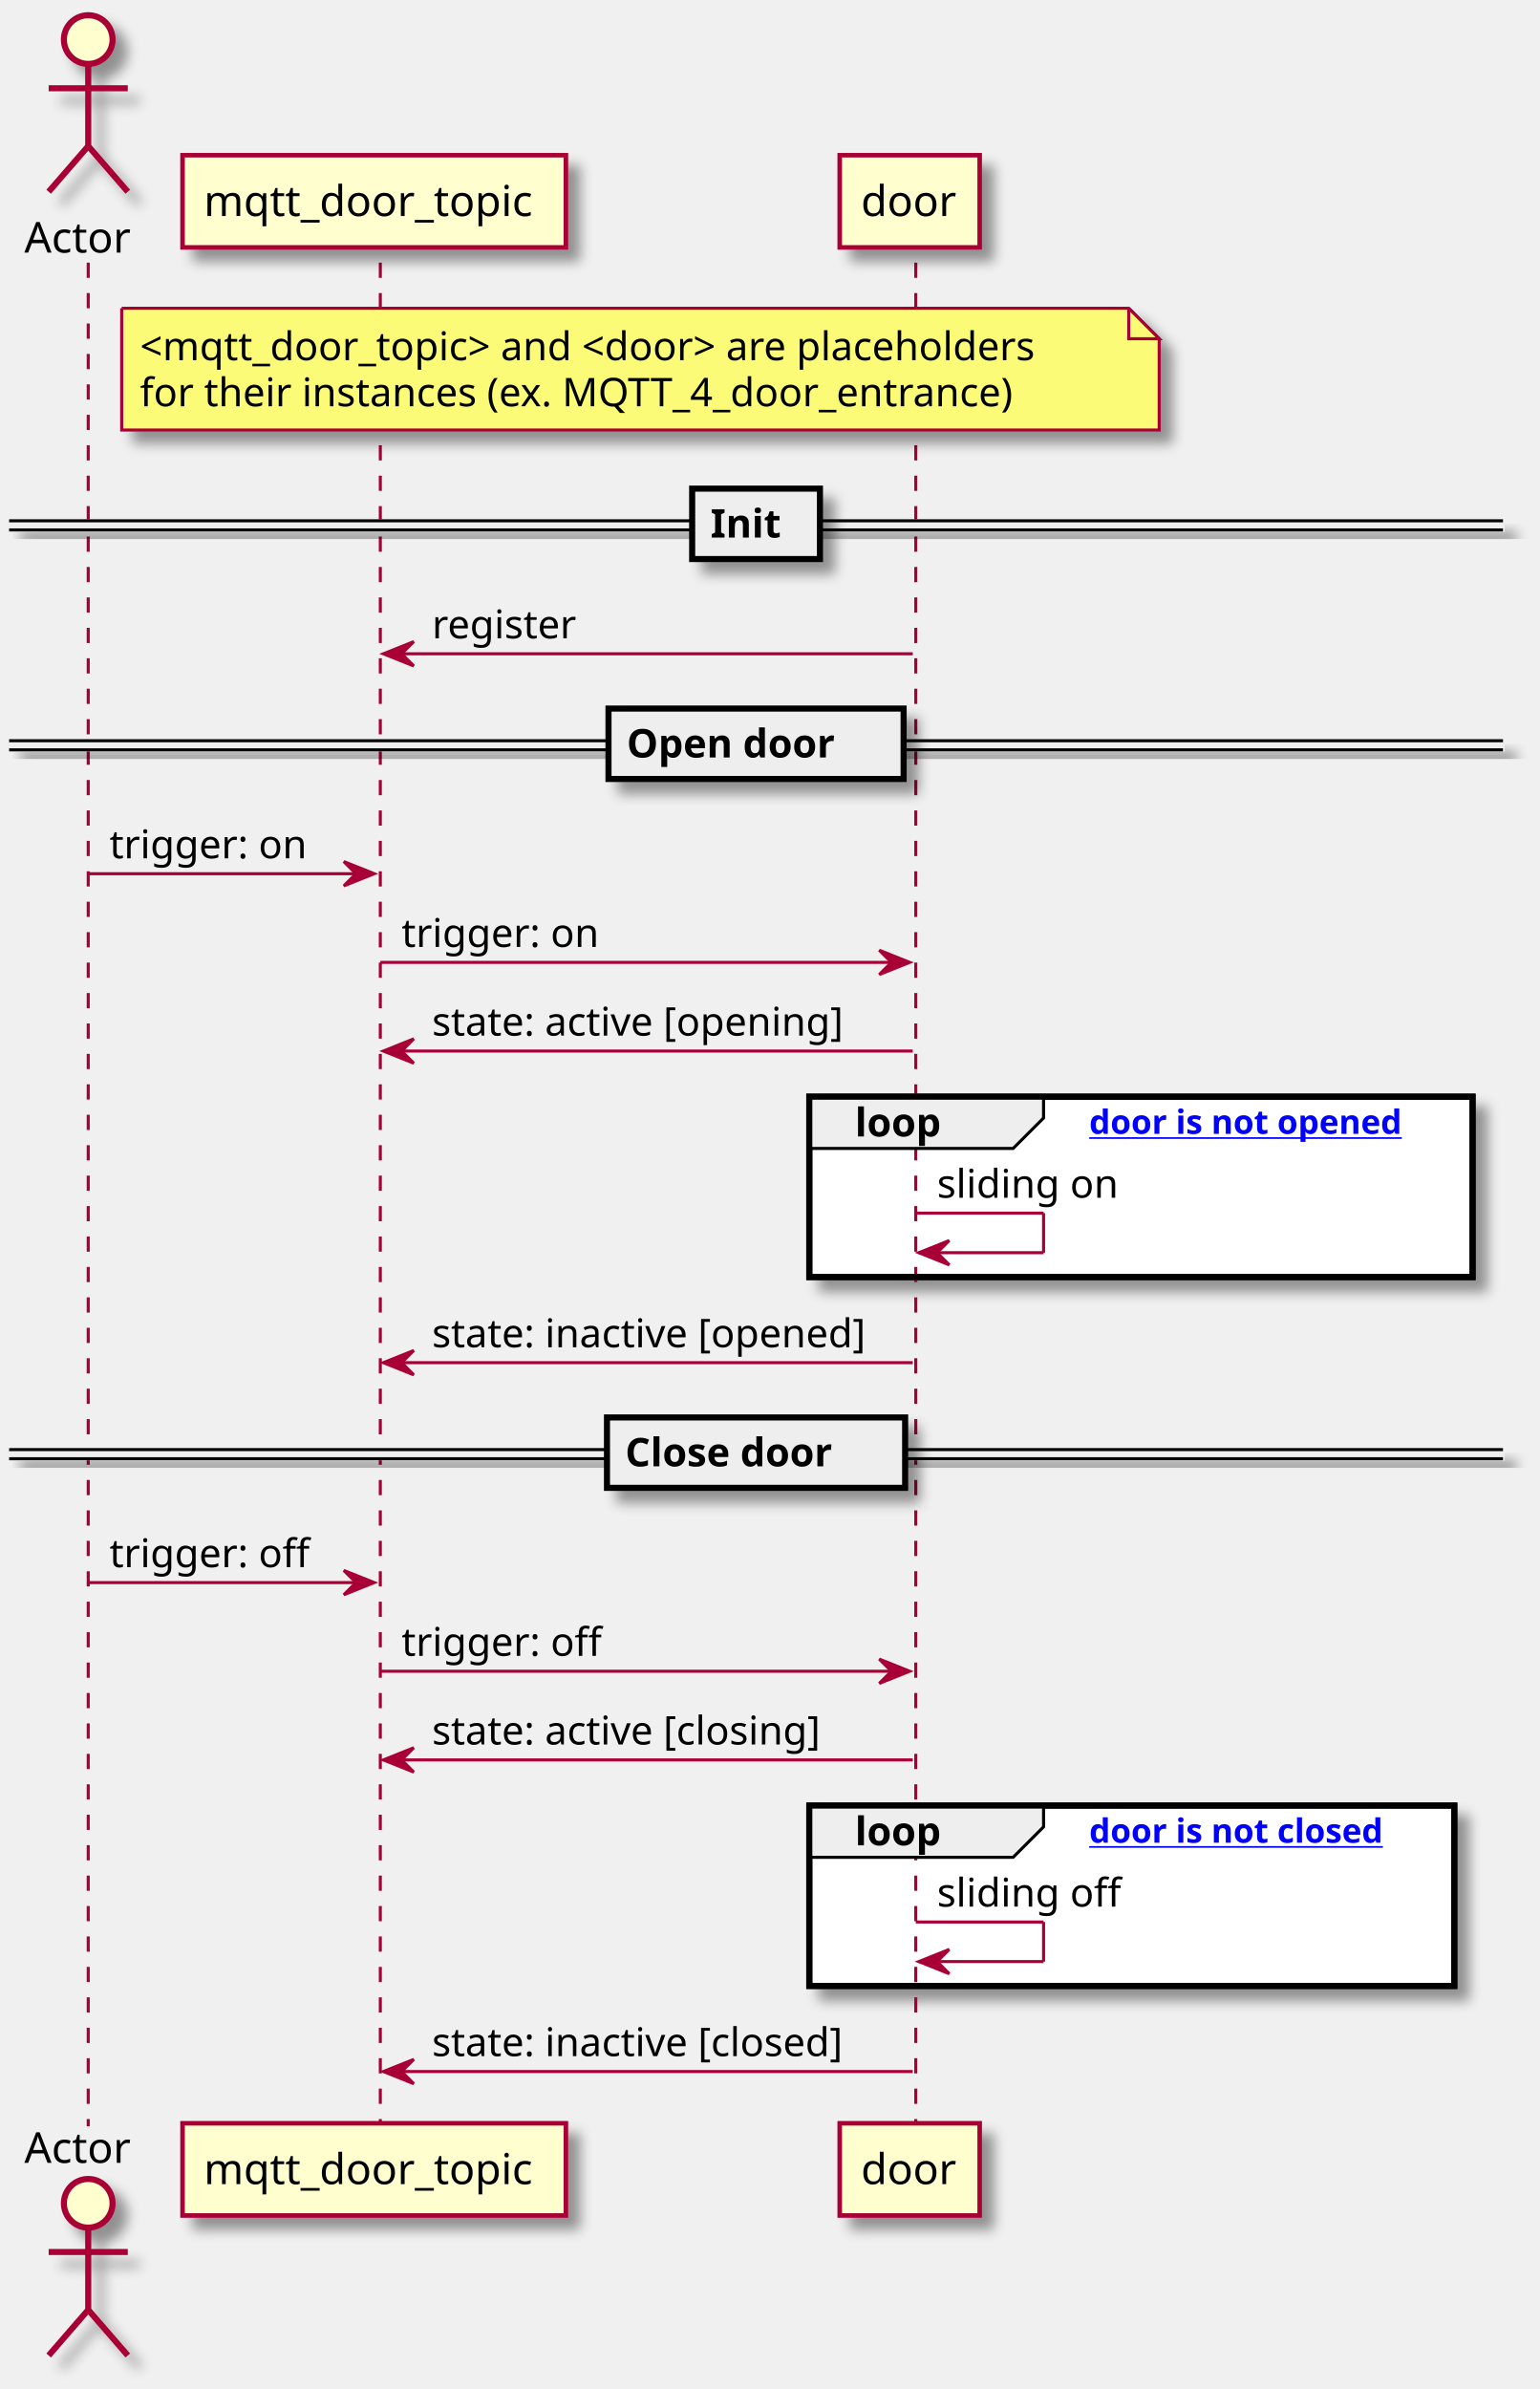
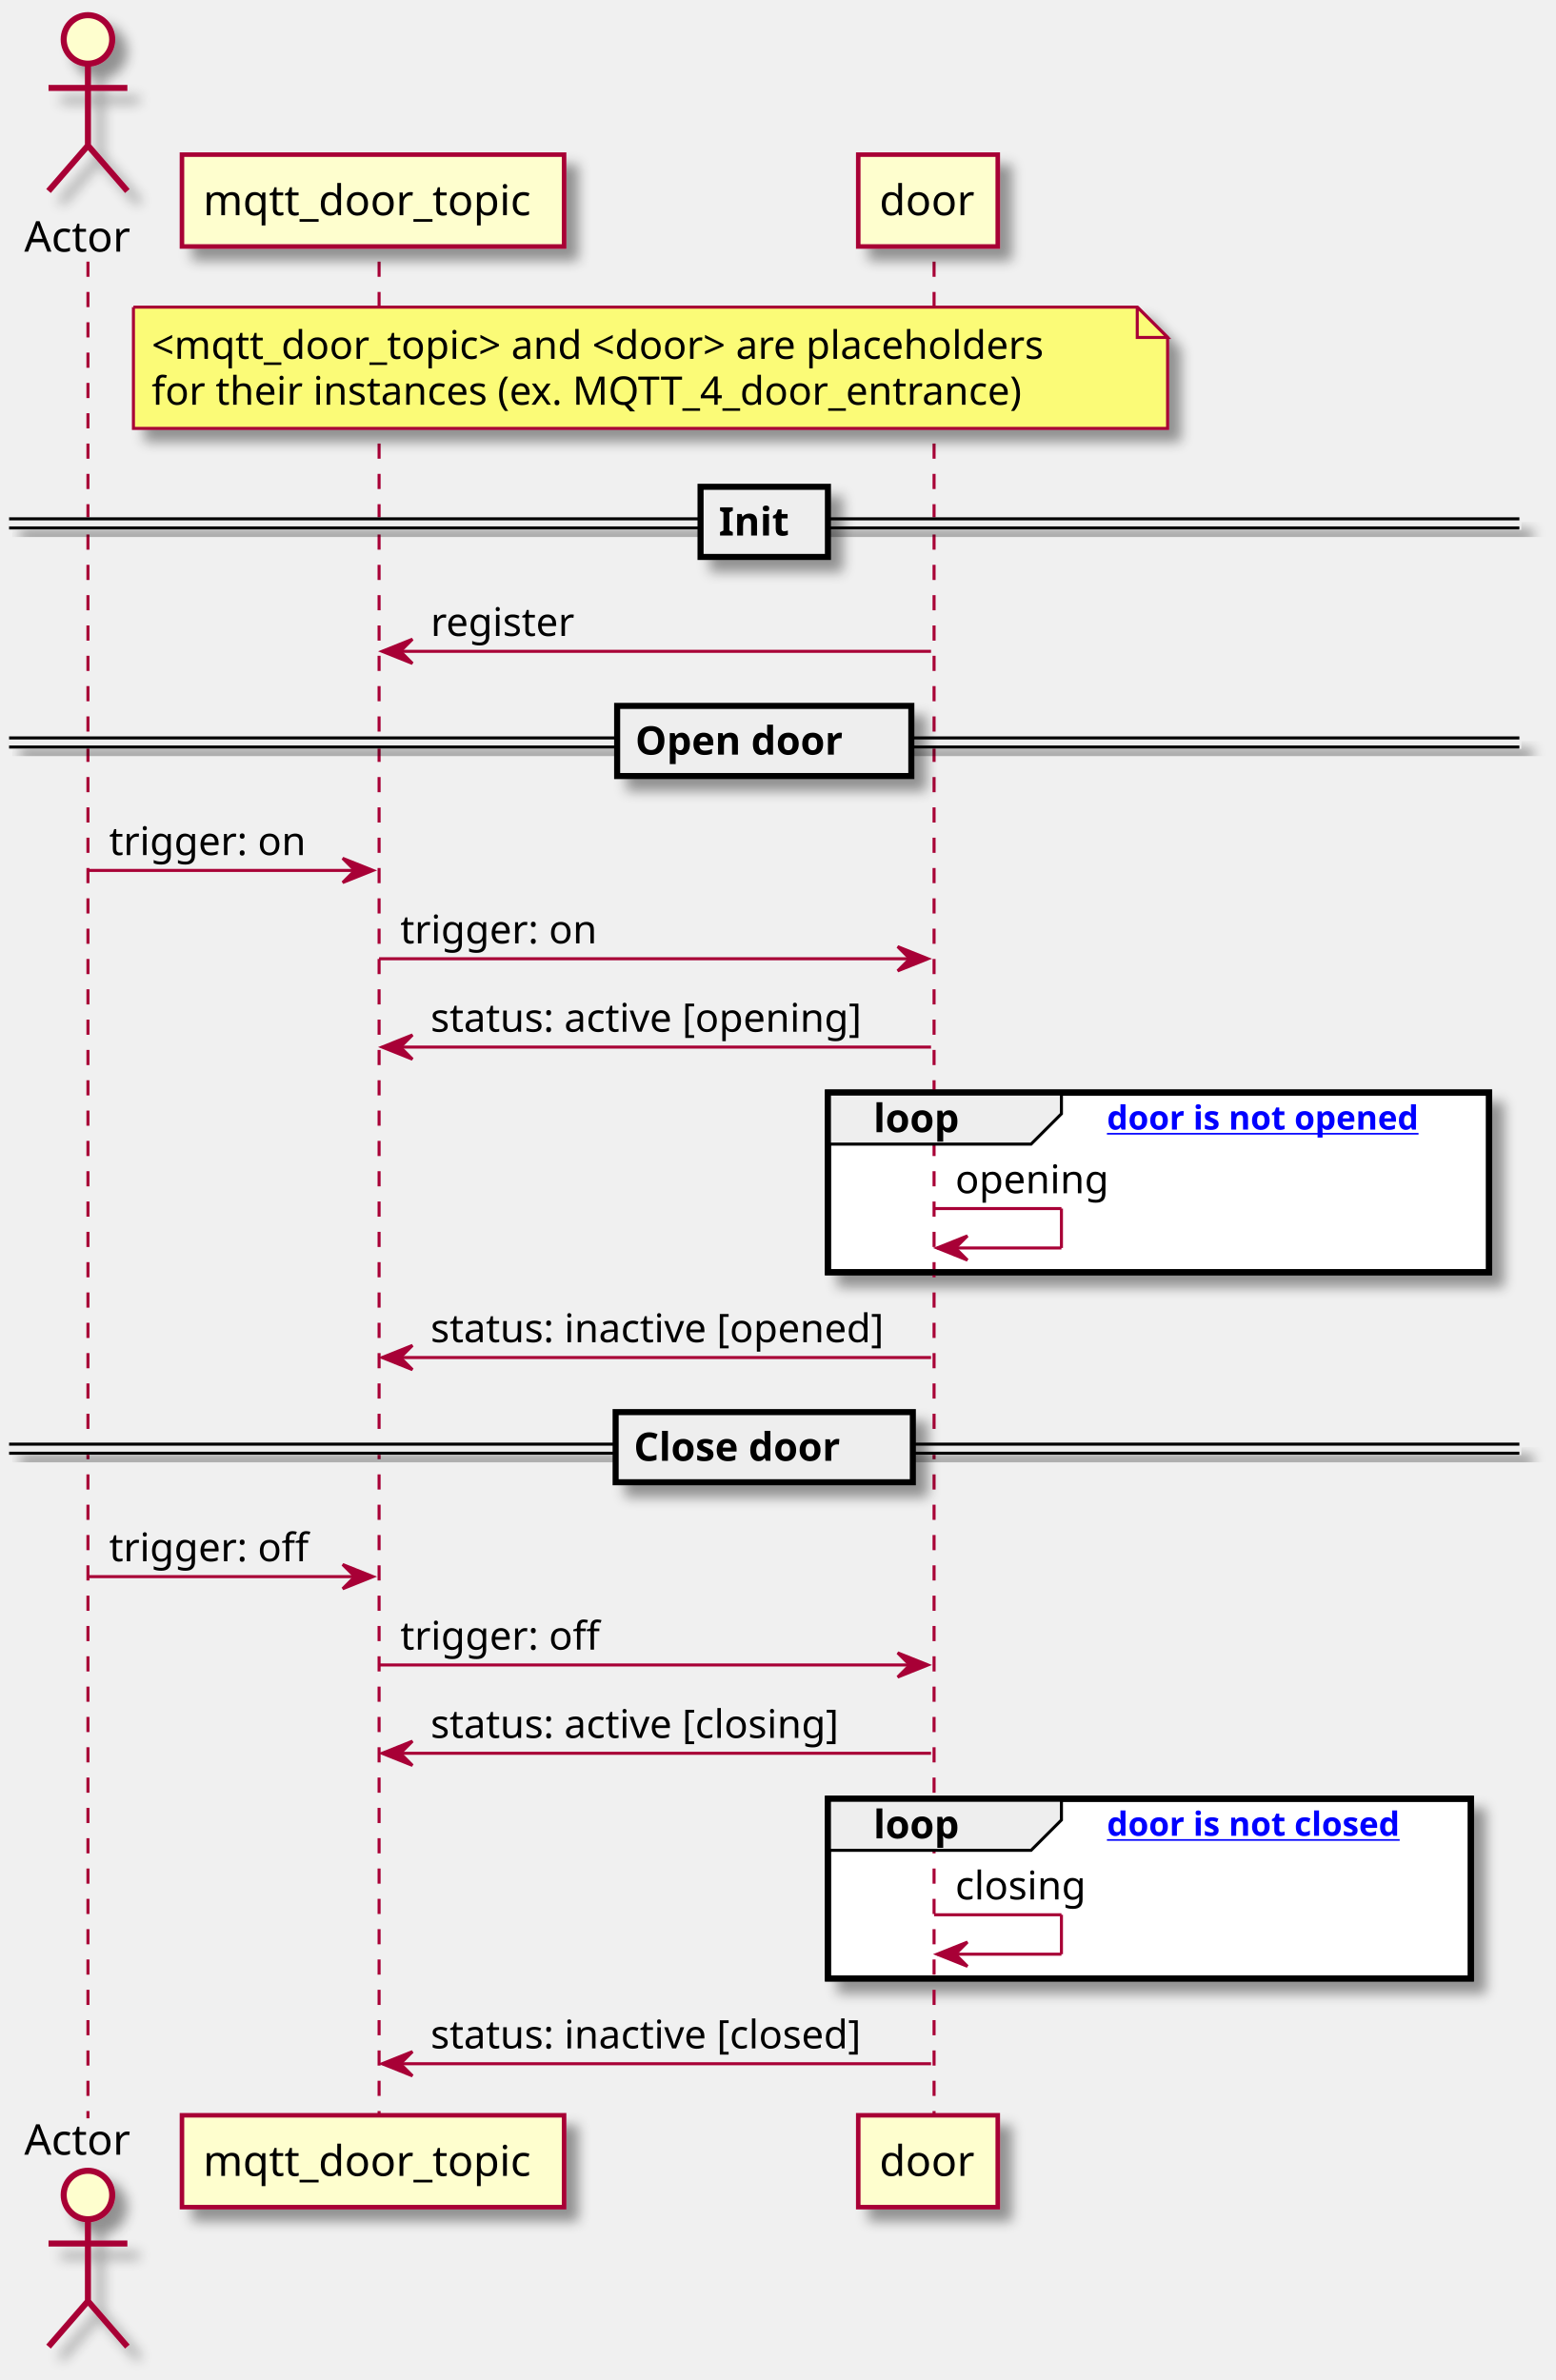
- <svg xmlns="http://www.w3.org/2000/svg" xmlns:xlink="http://www.w3.org/1999/xlink" contentScriptType="application/ecmascript" contentStyleType="text/css" height="785px" preserveAspectRatio="none" style="width:506px;height:785px;" version="1.1" viewBox="0 0 506 785" width="506px" zoomAndPan="magnify">
+ <svg xmlns="http://www.w3.org/2000/svg" xmlns:xlink="http://www.w3.org/1999/xlink" contentScriptType="application/ecmascript" contentStyleType="text/css" height="785px" preserveAspectRatio="none" style="width:513px;height:785px;" version="1.1" viewBox="0 0 513 785" width="513px" zoomAndPan="magnify">
  <defs>
-     <filter height="300%" id="faqmsyonhe3pw" width="300%" x="-1" y="-1">
+     <filter height="300%" id="fanviwk3dcwmn" width="300%" x="-1" y="-1">
      <feGaussianBlur result="blurOut" stdDeviation="2.0" />
      <feColorMatrix in="blurOut" result="blurOut2" type="matrix" values="0 0 0 0 0 0 0 0 0 0 0 0 0 0 0 0 0 0 .4 0" />
      <feOffset dx="4.0" dy="4.0" in="blurOut2" result="blurOut3" />
      <feBlend in="SourceGraphic" in2="blurOut3" mode="normal" />
    </filter>
  </defs>
  <g>
-     <rect fill="#FFFFFF" filter="url(#faqmsyonhe3pw)" height="59.266" style="stroke: #000000; stroke-width: 2.0;" width="218" x="266" y="360.359" />
-     <rect fill="#FFFFFF" filter="url(#faqmsyonhe3pw)" height="59.266" style="stroke: #000000; stroke-width: 2.0;" width="212" x="266" y="593.289" />
+     <rect fill="#FFFFFF" filter="url(#fanviwk3dcwmn)" height="59.266" style="stroke: #000000; stroke-width: 2.0;" width="218" x="273" y="360.359" />
+     <rect fill="#FFFFFF" filter="url(#fanviwk3dcwmn)" height="59.266" style="stroke: #000000; stroke-width: 2.0;" width="212" x="273" y="593.289" />
    <line style="stroke: #A80036; stroke-width: 1.0; stroke-dasharray: 5.0,5.0;" x1="29" x2="29" y1="86.297" y2="698.688" />
    <line style="stroke: #A80036; stroke-width: 1.0; stroke-dasharray: 5.0,5.0;" x1="125" x2="125" y1="86.297" y2="698.688" />
-     <line style="stroke: #A80036; stroke-width: 1.0; stroke-dasharray: 5.0,5.0;" x1="301" x2="301" y1="86.297" y2="698.688" />
+     <line style="stroke: #A80036; stroke-width: 1.0; stroke-dasharray: 5.0,5.0;" x1="308" x2="308" y1="86.297" y2="698.688" />
    <text fill="#000000" font-family="sans-serif" font-size="14" lengthAdjust="spacingAndGlyphs" textLength="36" x="8" y="82.995">Actor</text>
-     <ellipse cx="29" cy="13" fill="#FEFECE" filter="url(#faqmsyonhe3pw)" rx="8" ry="8" style="stroke: #A80036; stroke-width: 2.0;" />
-     <path d="M29,21 L29,48 M16,29 L42,29 M29,48 L16,63 M29,48 L42,63 " fill="none" filter="url(#faqmsyonhe3pw)" style="stroke: #A80036; stroke-width: 2.0;" />
+     <ellipse cx="29" cy="13" fill="#FEFECE" filter="url(#fanviwk3dcwmn)" rx="8" ry="8" style="stroke: #A80036; stroke-width: 2.0;" />
+     <path d="M29,21 L29,48 M16,29 L42,29 M29,48 L16,63 M29,48 L42,63 " fill="none" filter="url(#fanviwk3dcwmn)" style="stroke: #A80036; stroke-width: 2.0;" />
    <text fill="#000000" font-family="sans-serif" font-size="14" lengthAdjust="spacingAndGlyphs" textLength="36" x="8" y="710.683">Actor</text>
-     <ellipse cx="29" cy="723.984" fill="#FEFECE" filter="url(#faqmsyonhe3pw)" rx="8" ry="8" style="stroke: #A80036; stroke-width: 2.0;" />
-     <path d="M29,731.984 L29,758.984 M16,739.984 L42,739.984 M29,758.984 L16,773.984 M29,758.984 L42,773.984 " fill="none" filter="url(#faqmsyonhe3pw)" style="stroke: #A80036; stroke-width: 2.0;" />
-     <rect fill="#FEFECE" filter="url(#faqmsyonhe3pw)" height="30.297" style="stroke: #A80036; stroke-width: 1.5;" width="126" x="60" y="51" />
+     <ellipse cx="29" cy="723.984" fill="#FEFECE" filter="url(#fanviwk3dcwmn)" rx="8" ry="8" style="stroke: #A80036; stroke-width: 2.0;" />
+     <path d="M29,731.984 L29,758.984 M16,739.984 L42,739.984 M29,758.984 L16,773.984 M29,758.984 L42,773.984 " fill="none" filter="url(#fanviwk3dcwmn)" style="stroke: #A80036; stroke-width: 2.0;" />
+     <rect fill="#FEFECE" filter="url(#fanviwk3dcwmn)" height="30.297" style="stroke: #A80036; stroke-width: 1.5;" width="126" x="60" y="51" />
    <text fill="#000000" font-family="sans-serif" font-size="14" lengthAdjust="spacingAndGlyphs" textLength="112" x="67" y="70.995">mqtt_door_topic</text>
-     <rect fill="#FEFECE" filter="url(#faqmsyonhe3pw)" height="30.297" style="stroke: #A80036; stroke-width: 1.5;" width="126" x="60" y="697.688" />
+     <rect fill="#FEFECE" filter="url(#fanviwk3dcwmn)" height="30.297" style="stroke: #A80036; stroke-width: 1.5;" width="126" x="60" y="697.688" />
    <text fill="#000000" font-family="sans-serif" font-size="14" lengthAdjust="spacingAndGlyphs" textLength="112" x="67" y="717.683">mqtt_door_topic</text>
-     <rect fill="#FEFECE" filter="url(#faqmsyonhe3pw)" height="30.297" style="stroke: #A80036; stroke-width: 1.5;" width="46" x="276" y="51" />
-     <text fill="#000000" font-family="sans-serif" font-size="14" lengthAdjust="spacingAndGlyphs" textLength="32" x="283" y="70.995">door</text>
-     <rect fill="#FEFECE" filter="url(#faqmsyonhe3pw)" height="30.297" style="stroke: #A80036; stroke-width: 1.5;" width="46" x="276" y="697.688" />
-     <text fill="#000000" font-family="sans-serif" font-size="14" lengthAdjust="spacingAndGlyphs" textLength="32" x="283" y="717.683">door</text>
-     <path d="M40,101.297 L40,141.297 L381,141.297 L381,111.297 L371,101.297 L40,101.297 " fill="#FBFB77" filter="url(#faqmsyonhe3pw)" style="stroke: #A80036; stroke-width: 1.0;" />
-     <path d="M371,101.297 L371,111.297 L381,111.297 L371,101.297 " fill="#FBFB77" style="stroke: #A80036; stroke-width: 1.0;" />
-     <text fill="#000000" font-family="sans-serif" font-size="13" lengthAdjust="spacingAndGlyphs" textLength="320" x="46" y="118.364">&lt;mqtt_door_topic&gt; and &lt;door&gt; are placeholders</text>
-     <text fill="#000000" font-family="sans-serif" font-size="13" lengthAdjust="spacingAndGlyphs" textLength="302" x="46" y="133.497">for their instances (ex. MQTT_4_door_entrance)</text>
-     <rect fill="#EEEEEE" filter="url(#faqmsyonhe3pw)" height="3" style="stroke: #EEEEEE; stroke-width: 1.0;" width="491" x="3" y="171.129" />
-     <line style="stroke: #000000; stroke-width: 1.0;" x1="3" x2="494" y1="171.129" y2="171.129" />
-     <line style="stroke: #000000; stroke-width: 1.0;" x1="3" x2="494" y1="174.129" y2="174.129" />
-     <rect fill="#EEEEEE" filter="url(#faqmsyonhe3pw)" height="23.133" style="stroke: #000000; stroke-width: 2.0;" width="42" x="227.5" y="160.562" />
-     <text fill="#000000" font-family="sans-serif" font-size="13" font-weight="bold" lengthAdjust="spacingAndGlyphs" textLength="23" x="233.5" y="176.629">Init</text>
+     <rect fill="#FEFECE" filter="url(#fanviwk3dcwmn)" height="30.297" style="stroke: #A80036; stroke-width: 1.5;" width="46" x="283" y="51" />
+     <text fill="#000000" font-family="sans-serif" font-size="14" lengthAdjust="spacingAndGlyphs" textLength="32" x="290" y="70.995">door</text>
+     <rect fill="#FEFECE" filter="url(#fanviwk3dcwmn)" height="30.297" style="stroke: #A80036; stroke-width: 1.5;" width="46" x="283" y="697.688" />
+     <text fill="#000000" font-family="sans-serif" font-size="14" lengthAdjust="spacingAndGlyphs" textLength="32" x="290" y="717.683">door</text>
+     <path d="M44,101.297 L44,141.297 L385,141.297 L385,111.297 L375,101.297 L44,101.297 " fill="#FBFB77" filter="url(#fanviwk3dcwmn)" style="stroke: #A80036; stroke-width: 1.0;" />
+     <path d="M375,101.297 L375,111.297 L385,111.297 L375,101.297 " fill="#FBFB77" style="stroke: #A80036; stroke-width: 1.0;" />
+     <text fill="#000000" font-family="sans-serif" font-size="13" lengthAdjust="spacingAndGlyphs" textLength="320" x="50" y="118.364">&lt;mqtt_door_topic&gt; and &lt;door&gt; are placeholders</text>
+     <text fill="#000000" font-family="sans-serif" font-size="13" lengthAdjust="spacingAndGlyphs" textLength="302" x="50" y="133.497">for their instances (ex. MQTT_4_door_entrance)</text>
+     <rect fill="#EEEEEE" filter="url(#fanviwk3dcwmn)" height="3" style="stroke: #EEEEEE; stroke-width: 1.0;" width="498" x="3" y="171.129" />
+     <line style="stroke: #000000; stroke-width: 1.0;" x1="3" x2="501" y1="171.129" y2="171.129" />
+     <line style="stroke: #000000; stroke-width: 1.0;" x1="3" x2="501" y1="174.129" y2="174.129" />
+     <rect fill="#EEEEEE" filter="url(#fanviwk3dcwmn)" height="23.133" style="stroke: #000000; stroke-width: 2.0;" width="42" x="231" y="160.562" />
+     <text fill="#000000" font-family="sans-serif" font-size="13" font-weight="bold" lengthAdjust="spacingAndGlyphs" textLength="23" x="237" y="176.629">Init</text>
    <polygon fill="#A80036" points="136,210.828,126,214.828,136,218.828,132,214.828" style="stroke: #A80036; stroke-width: 1.0;" />
-     <line style="stroke: #A80036; stroke-width: 1.0;" x1="130" x2="300" y1="214.828" y2="214.828" />
+     <line style="stroke: #A80036; stroke-width: 1.0;" x1="130" x2="307" y1="214.828" y2="214.828" />
    <text fill="#000000" font-family="sans-serif" font-size="13" lengthAdjust="spacingAndGlyphs" textLength="49" x="142" y="209.762">register</text>
-     <rect fill="#EEEEEE" filter="url(#faqmsyonhe3pw)" height="3" style="stroke: #EEEEEE; stroke-width: 1.0;" width="491" x="3" y="243.394" />
-     <line style="stroke: #000000; stroke-width: 1.0;" x1="3" x2="494" y1="243.394" y2="243.394" />
-     <line style="stroke: #000000; stroke-width: 1.0;" x1="3" x2="494" y1="246.394" y2="246.394" />
-     <rect fill="#EEEEEE" filter="url(#faqmsyonhe3pw)" height="23.133" style="stroke: #000000; stroke-width: 2.0;" width="97" x="200" y="232.828" />
-     <text fill="#000000" font-family="sans-serif" font-size="13" font-weight="bold" lengthAdjust="spacingAndGlyphs" textLength="78" x="206" y="248.895">Open door</text>
+     <rect fill="#EEEEEE" filter="url(#fanviwk3dcwmn)" height="3" style="stroke: #EEEEEE; stroke-width: 1.0;" width="498" x="3" y="243.394" />
+     <line style="stroke: #000000; stroke-width: 1.0;" x1="3" x2="501" y1="243.394" y2="243.394" />
+     <line style="stroke: #000000; stroke-width: 1.0;" x1="3" x2="501" y1="246.394" y2="246.394" />
+     <rect fill="#EEEEEE" filter="url(#fanviwk3dcwmn)" height="23.133" style="stroke: #000000; stroke-width: 2.0;" width="97" x="203.5" y="232.828" />
+     <text fill="#000000" font-family="sans-serif" font-size="13" font-weight="bold" lengthAdjust="spacingAndGlyphs" textLength="78" x="209.5" y="248.895">Open door</text>
    <polygon fill="#A80036" points="113,283.094,123,287.094,113,291.094,117,287.094" style="stroke: #A80036; stroke-width: 1.0;" />
    <line style="stroke: #A80036; stroke-width: 1.0;" x1="29" x2="119" y1="287.094" y2="287.094" />
    <text fill="#000000" font-family="sans-serif" font-size="13" lengthAdjust="spacingAndGlyphs" textLength="66" x="36" y="282.028">trigger: on</text>
-     <polygon fill="#A80036" points="289,312.227,299,316.227,289,320.227,293,316.227" style="stroke: #A80036; stroke-width: 1.0;" />
-     <line style="stroke: #A80036; stroke-width: 1.0;" x1="125" x2="295" y1="316.227" y2="316.227" />
+     <polygon fill="#A80036" points="296,312.227,306,316.227,296,320.227,300,316.227" style="stroke: #A80036; stroke-width: 1.0;" />
+     <line style="stroke: #A80036; stroke-width: 1.0;" x1="125" x2="302" y1="316.227" y2="316.227" />
    <text fill="#000000" font-family="sans-serif" font-size="13" lengthAdjust="spacingAndGlyphs" textLength="66" x="132" y="311.161">trigger: on</text>
    <polygon fill="#A80036" points="136,341.359,126,345.359,136,349.359,132,345.359" style="stroke: #A80036; stroke-width: 1.0;" />
-     <line style="stroke: #A80036; stroke-width: 1.0;" x1="130" x2="300" y1="345.359" y2="345.359" />
-     <text fill="#000000" font-family="sans-serif" font-size="13" lengthAdjust="spacingAndGlyphs" textLength="144" x="142" y="340.293">state: active [opening]</text>
-     <path d="M266,360.359 L343,360.359 L343,367.359 L333,377.359 L266,377.359 L266,360.359 " fill="#EEEEEE" style="stroke: #000000; stroke-width: 1.0;" />
-     <rect fill="none" height="59.266" style="stroke: #000000; stroke-width: 2.0;" width="218" x="266" y="360.359" />
-     <text fill="#000000" font-family="sans-serif" font-size="13" font-weight="bold" lengthAdjust="spacingAndGlyphs" textLength="32" x="281" y="373.426">loop</text>
+     <line style="stroke: #A80036; stroke-width: 1.0;" x1="130" x2="307" y1="345.359" y2="345.359" />
+     <text fill="#000000" font-family="sans-serif" font-size="13" lengthAdjust="spacingAndGlyphs" textLength="151" x="142" y="340.293">status: active [opening]</text>
+     <path d="M273,360.359 L350,360.359 L350,367.359 L340,377.359 L273,377.359 L273,360.359 " fill="#EEEEEE" style="stroke: #000000; stroke-width: 1.0;" />
+     <rect fill="none" height="59.266" style="stroke: #000000; stroke-width: 2.0;" width="218" x="273" y="360.359" />
+     <text fill="#000000" font-family="sans-serif" font-size="13" font-weight="bold" lengthAdjust="spacingAndGlyphs" textLength="32" x="288" y="373.426">loop</text>
    <a href="on" target="_top" xlink:actuate="onRequest" xlink:show="new" xlink:title="on" xlink:type="simple">
-       <text fill="#0000FF" font-family="sans-serif" font-size="11" font-weight="bold" lengthAdjust="spacingAndGlyphs" text-decoration="underline" textLength="121" x="358" y="372.57">door is not opened</text>
+       <text fill="#0000FF" font-family="sans-serif" font-size="11" font-weight="bold" lengthAdjust="spacingAndGlyphs" text-decoration="underline" textLength="121" x="365" y="372.57">door is not opened</text>
    </a>
-     <line style="stroke: #A80036; stroke-width: 1.0;" x1="301" x2="343" y1="398.625" y2="398.625" />
-     <line style="stroke: #A80036; stroke-width: 1.0;" x1="343" x2="343" y1="398.625" y2="411.625" />
-     <line style="stroke: #A80036; stroke-width: 1.0;" x1="302" x2="343" y1="411.625" y2="411.625" />
-     <polygon fill="#A80036" points="312,407.625,302,411.625,312,415.625,308,411.625" style="stroke: #A80036; stroke-width: 1.0;" />
-     <text fill="#000000" font-family="sans-serif" font-size="13" lengthAdjust="spacingAndGlyphs" textLength="60" x="308" y="393.559">sliding on</text>
+     <line style="stroke: #A80036; stroke-width: 1.0;" x1="308" x2="350" y1="398.625" y2="398.625" />
+     <line style="stroke: #A80036; stroke-width: 1.0;" x1="350" x2="350" y1="398.625" y2="411.625" />
+     <line style="stroke: #A80036; stroke-width: 1.0;" x1="309" x2="350" y1="411.625" y2="411.625" />
+     <polygon fill="#A80036" points="319,407.625,309,411.625,319,415.625,315,411.625" style="stroke: #A80036; stroke-width: 1.0;" />
+     <text fill="#000000" font-family="sans-serif" font-size="13" lengthAdjust="spacingAndGlyphs" textLength="51" x="315" y="393.559">opening</text>
    <polygon fill="#A80036" points="136,443.758,126,447.758,136,451.758,132,447.758" style="stroke: #A80036; stroke-width: 1.0;" />
-     <line style="stroke: #A80036; stroke-width: 1.0;" x1="130" x2="300" y1="447.758" y2="447.758" />
-     <text fill="#000000" font-family="sans-serif" font-size="13" lengthAdjust="spacingAndGlyphs" textLength="152" x="142" y="442.692">state: inactive [opened]</text>
-     <rect fill="#EEEEEE" filter="url(#faqmsyonhe3pw)" height="3" style="stroke: #EEEEEE; stroke-width: 1.0;" width="491" x="3" y="476.324" />
-     <line style="stroke: #000000; stroke-width: 1.0;" x1="3" x2="494" y1="476.324" y2="476.324" />
-     <line style="stroke: #000000; stroke-width: 1.0;" x1="3" x2="494" y1="479.324" y2="479.324" />
-     <rect fill="#EEEEEE" filter="url(#faqmsyonhe3pw)" height="23.133" style="stroke: #000000; stroke-width: 2.0;" width="98" x="199.5" y="465.758" />
-     <text fill="#000000" font-family="sans-serif" font-size="13" font-weight="bold" lengthAdjust="spacingAndGlyphs" textLength="79" x="205.5" y="481.825">Close door</text>
+     <line style="stroke: #A80036; stroke-width: 1.0;" x1="130" x2="307" y1="447.758" y2="447.758" />
+     <text fill="#000000" font-family="sans-serif" font-size="13" lengthAdjust="spacingAndGlyphs" textLength="159" x="142" y="442.692">status: inactive [opened]</text>
+     <rect fill="#EEEEEE" filter="url(#fanviwk3dcwmn)" height="3" style="stroke: #EEEEEE; stroke-width: 1.0;" width="498" x="3" y="476.324" />
+     <line style="stroke: #000000; stroke-width: 1.0;" x1="3" x2="501" y1="476.324" y2="476.324" />
+     <line style="stroke: #000000; stroke-width: 1.0;" x1="3" x2="501" y1="479.324" y2="479.324" />
+     <rect fill="#EEEEEE" filter="url(#fanviwk3dcwmn)" height="23.133" style="stroke: #000000; stroke-width: 2.0;" width="98" x="203" y="465.758" />
+     <text fill="#000000" font-family="sans-serif" font-size="13" font-weight="bold" lengthAdjust="spacingAndGlyphs" textLength="79" x="209" y="481.825">Close door</text>
    <polygon fill="#A80036" points="113,516.023,123,520.023,113,524.023,117,520.023" style="stroke: #A80036; stroke-width: 1.0;" />
    <line style="stroke: #A80036; stroke-width: 1.0;" x1="29" x2="119" y1="520.023" y2="520.023" />
    <text fill="#000000" font-family="sans-serif" font-size="13" lengthAdjust="spacingAndGlyphs" textLength="66" x="36" y="514.957">trigger: off</text>
-     <polygon fill="#A80036" points="289,545.156,299,549.156,289,553.156,293,549.156" style="stroke: #A80036; stroke-width: 1.0;" />
-     <line style="stroke: #A80036; stroke-width: 1.0;" x1="125" x2="295" y1="549.156" y2="549.156" />
+     <polygon fill="#A80036" points="296,545.156,306,549.156,296,553.156,300,549.156" style="stroke: #A80036; stroke-width: 1.0;" />
+     <line style="stroke: #A80036; stroke-width: 1.0;" x1="125" x2="302" y1="549.156" y2="549.156" />
    <text fill="#000000" font-family="sans-serif" font-size="13" lengthAdjust="spacingAndGlyphs" textLength="66" x="132" y="544.09">trigger: off</text>
    <polygon fill="#A80036" points="136,574.289,126,578.289,136,582.289,132,578.289" style="stroke: #A80036; stroke-width: 1.0;" />
-     <line style="stroke: #A80036; stroke-width: 1.0;" x1="130" x2="300" y1="578.289" y2="578.289" />
-     <text fill="#000000" font-family="sans-serif" font-size="13" lengthAdjust="spacingAndGlyphs" textLength="137" x="142" y="573.223">state: active [closing]</text>
-     <path d="M266,593.289 L343,593.289 L343,600.289 L333,610.289 L266,610.289 L266,593.289 " fill="#EEEEEE" style="stroke: #000000; stroke-width: 1.0;" />
-     <rect fill="none" height="59.266" style="stroke: #000000; stroke-width: 2.0;" width="212" x="266" y="593.289" />
-     <text fill="#000000" font-family="sans-serif" font-size="13" font-weight="bold" lengthAdjust="spacingAndGlyphs" textLength="32" x="281" y="606.356">loop</text>
+     <line style="stroke: #A80036; stroke-width: 1.0;" x1="130" x2="307" y1="578.289" y2="578.289" />
+     <text fill="#000000" font-family="sans-serif" font-size="13" lengthAdjust="spacingAndGlyphs" textLength="144" x="142" y="573.223">status: active [closing]</text>
+     <path d="M273,593.289 L350,593.289 L350,600.289 L340,610.289 L273,610.289 L273,593.289 " fill="#EEEEEE" style="stroke: #000000; stroke-width: 1.0;" />
+     <rect fill="none" height="59.266" style="stroke: #000000; stroke-width: 2.0;" width="212" x="273" y="593.289" />
+     <text fill="#000000" font-family="sans-serif" font-size="13" font-weight="bold" lengthAdjust="spacingAndGlyphs" textLength="32" x="288" y="606.356">loop</text>
    <a href="on" target="_top" xlink:actuate="onRequest" xlink:show="new" xlink:title="on" xlink:type="simple">
-       <text fill="#0000FF" font-family="sans-serif" font-size="11" font-weight="bold" lengthAdjust="spacingAndGlyphs" text-decoration="underline" textLength="115" x="358" y="605.5">door is not closed</text>
+       <text fill="#0000FF" font-family="sans-serif" font-size="11" font-weight="bold" lengthAdjust="spacingAndGlyphs" text-decoration="underline" textLength="115" x="365" y="605.5">door is not closed</text>
    </a>
-     <line style="stroke: #A80036; stroke-width: 1.0;" x1="301" x2="343" y1="631.555" y2="631.555" />
-     <line style="stroke: #A80036; stroke-width: 1.0;" x1="343" x2="343" y1="631.555" y2="644.555" />
-     <line style="stroke: #A80036; stroke-width: 1.0;" x1="302" x2="343" y1="644.555" y2="644.555" />
-     <polygon fill="#A80036" points="312,640.555,302,644.555,312,648.555,308,644.555" style="stroke: #A80036; stroke-width: 1.0;" />
-     <text fill="#000000" font-family="sans-serif" font-size="13" lengthAdjust="spacingAndGlyphs" textLength="60" x="308" y="626.489">sliding off</text>
+     <line style="stroke: #A80036; stroke-width: 1.0;" x1="308" x2="350" y1="631.555" y2="631.555" />
+     <line style="stroke: #A80036; stroke-width: 1.0;" x1="350" x2="350" y1="631.555" y2="644.555" />
+     <line style="stroke: #A80036; stroke-width: 1.0;" x1="309" x2="350" y1="644.555" y2="644.555" />
+     <polygon fill="#A80036" points="319,640.555,309,644.555,319,648.555,315,644.555" style="stroke: #A80036; stroke-width: 1.0;" />
+     <text fill="#000000" font-family="sans-serif" font-size="13" lengthAdjust="spacingAndGlyphs" textLength="44" x="315" y="626.489">closing</text>
    <polygon fill="#A80036" points="136,676.688,126,680.688,136,684.688,132,680.688" style="stroke: #A80036; stroke-width: 1.0;" />
-     <line style="stroke: #A80036; stroke-width: 1.0;" x1="130" x2="300" y1="680.688" y2="680.688" />
-     <text fill="#000000" font-family="sans-serif" font-size="13" lengthAdjust="spacingAndGlyphs" textLength="145" x="142" y="675.622">state: inactive [closed]</text>
+     <line style="stroke: #A80036; stroke-width: 1.0;" x1="130" x2="307" y1="680.688" y2="680.688" />
+     <text fill="#000000" font-family="sans-serif" font-size="13" lengthAdjust="spacingAndGlyphs" textLength="152" x="142" y="675.622">status: inactive [closed]</text>
  </g>
</svg>
